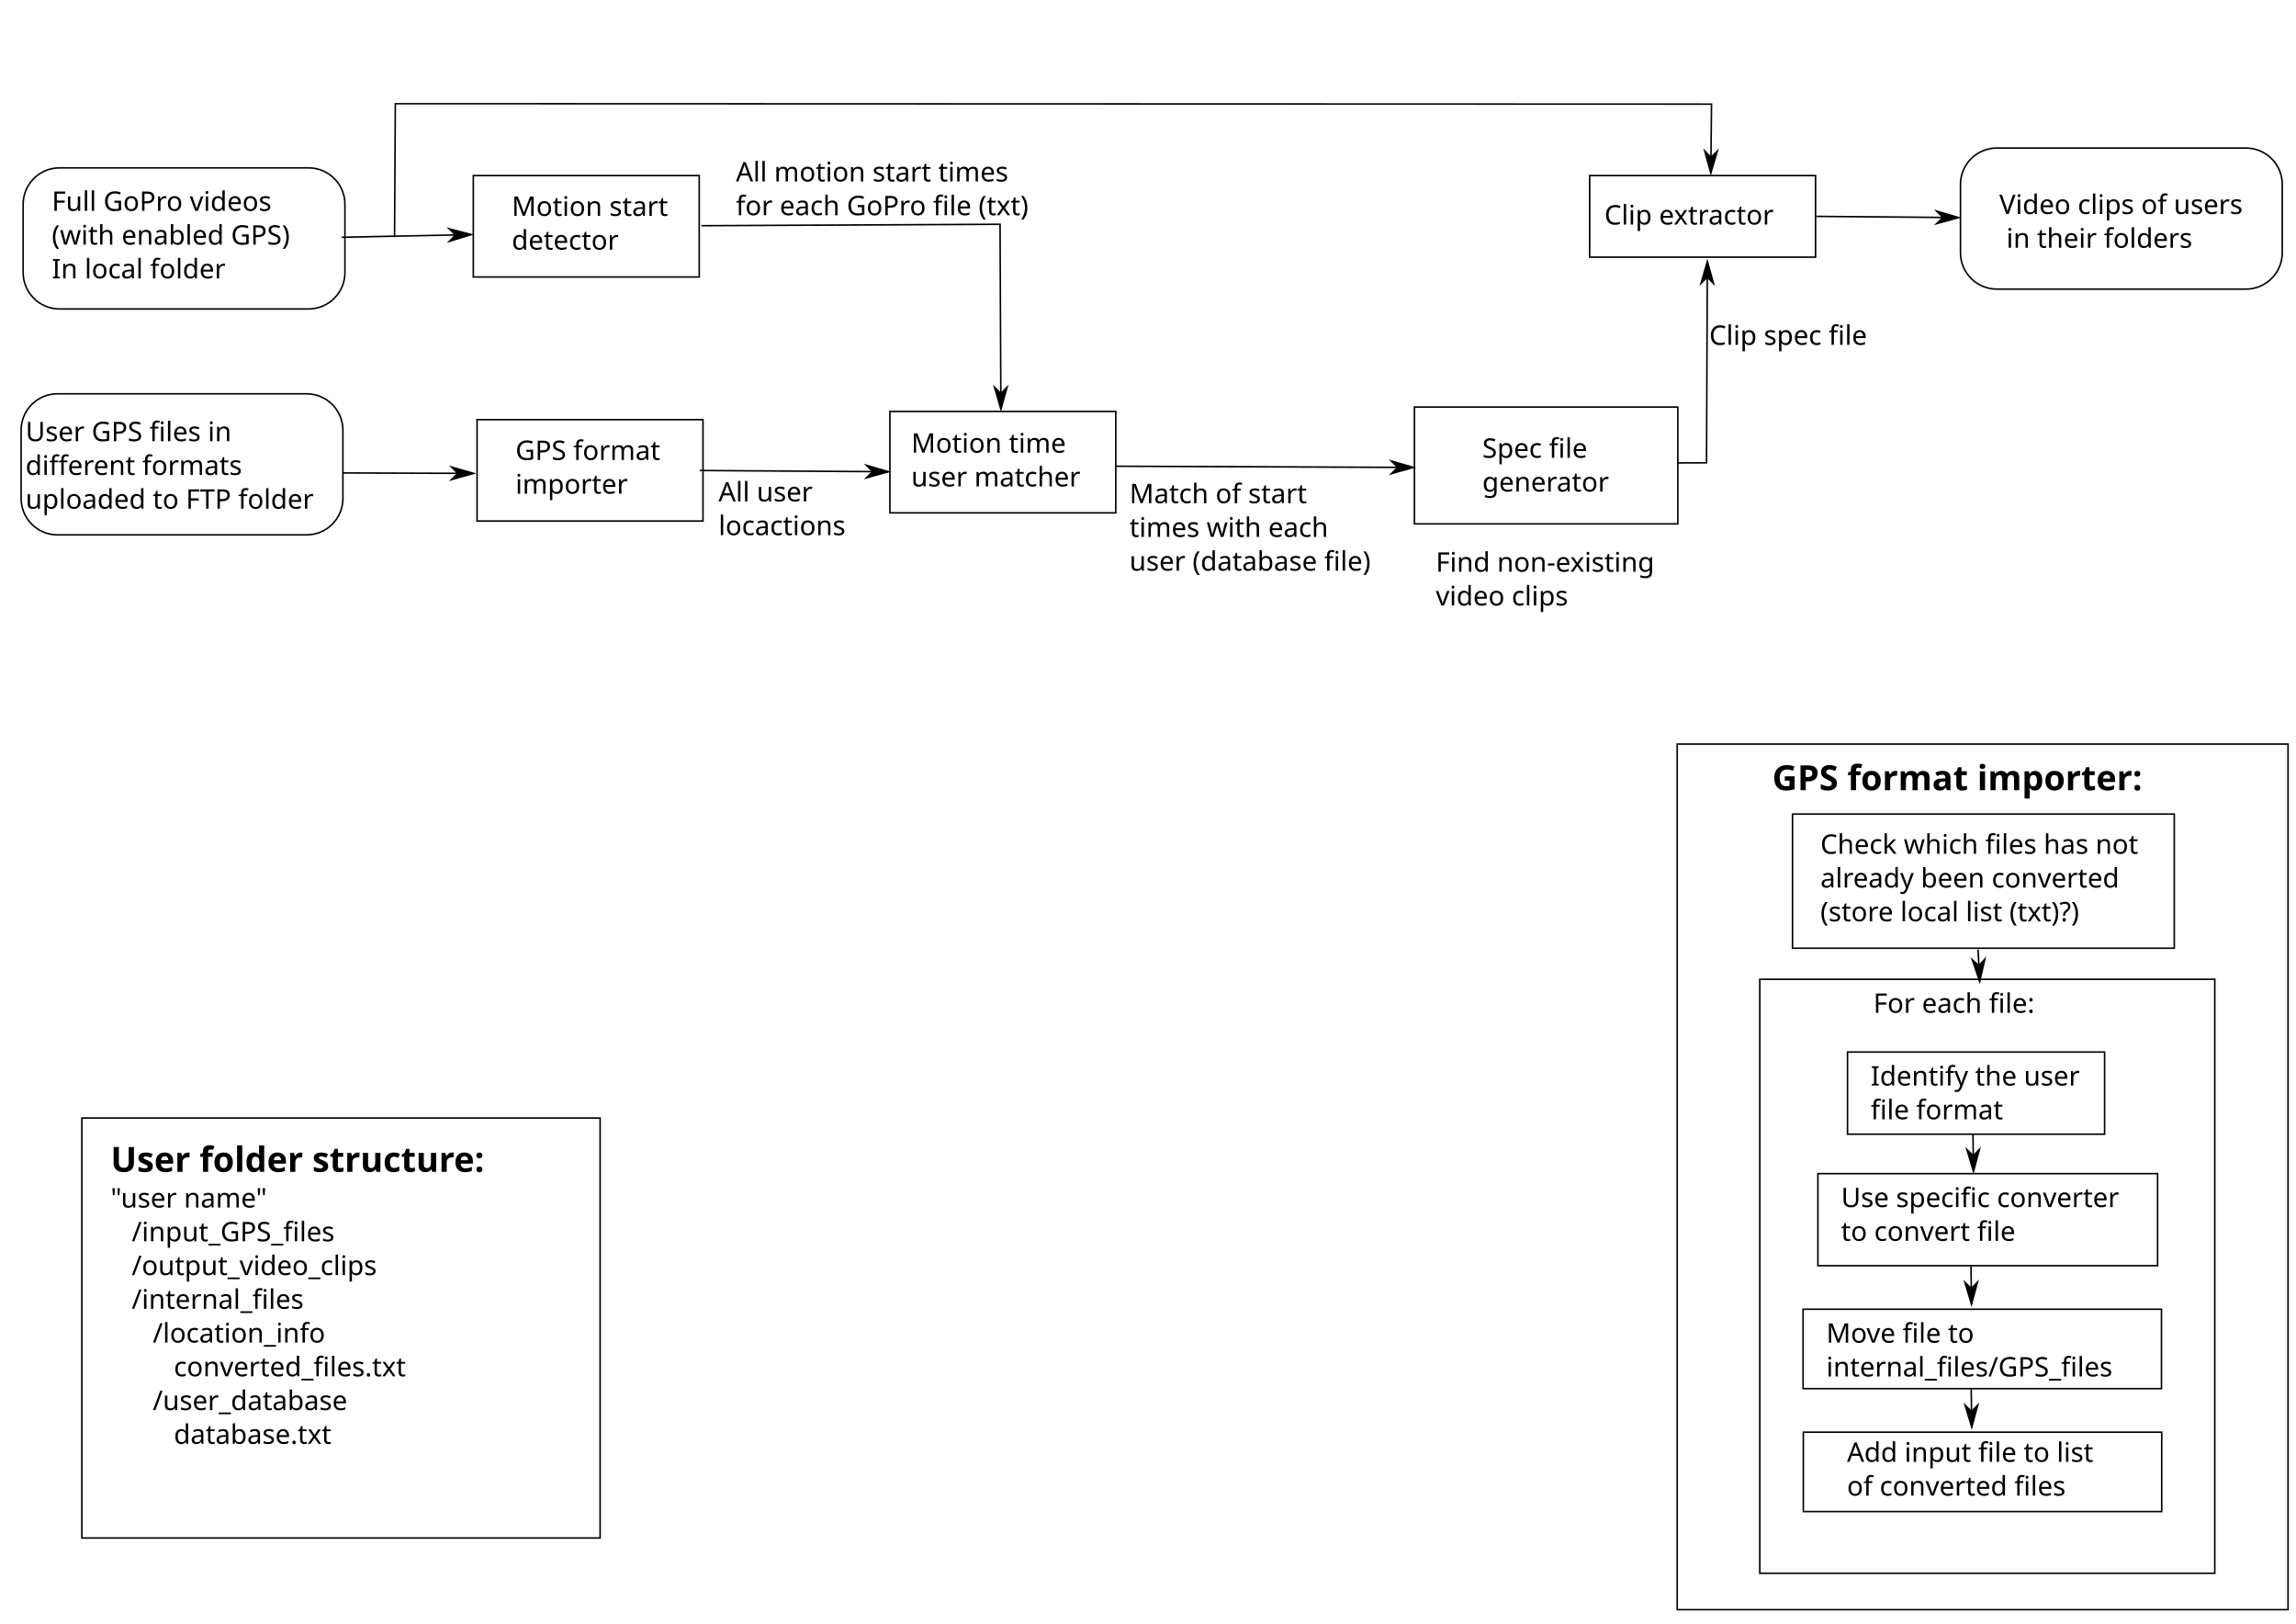
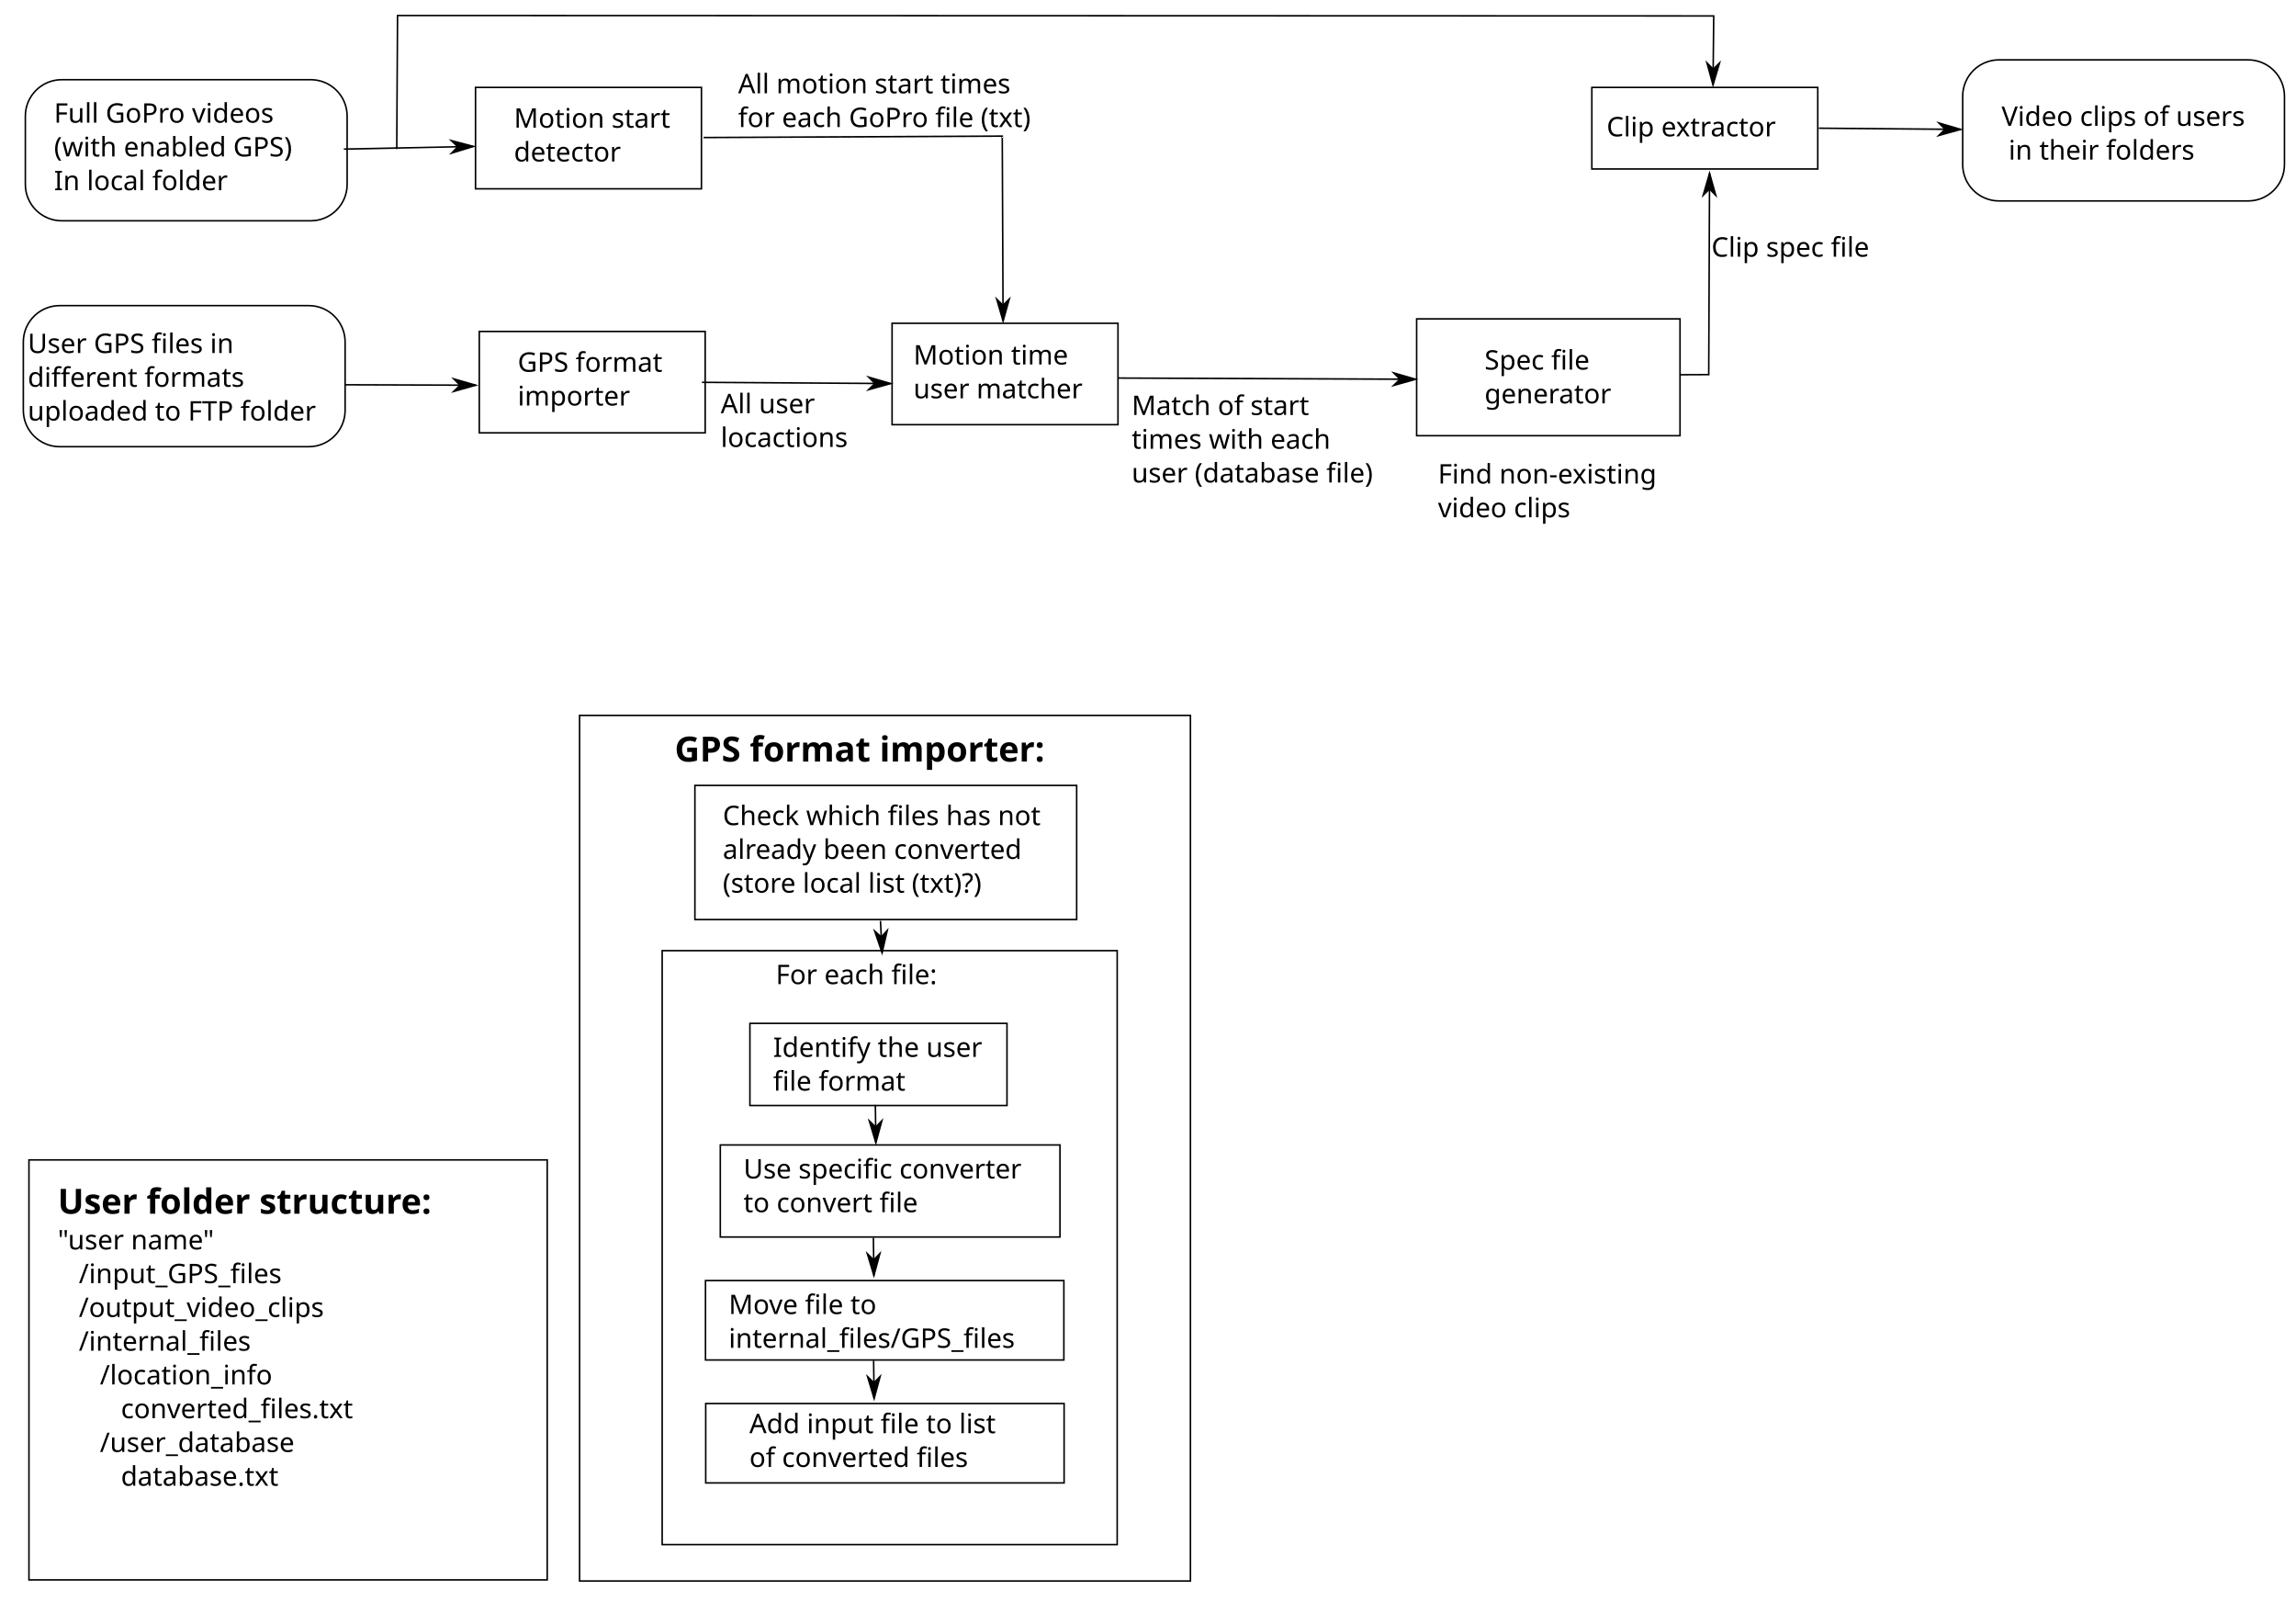
<svg xmlns="http://www.w3.org/2000/svg" width="420mm" height="297mm" viewBox="0 0 1488.189 1052.362" id="svg2" version="1.1">
  <defs id="defs4">
    <marker orient="auto" refY="0.0" refX="0.0" id="Arrow1Lend" style="overflow:visible;">
      <path id="path4260" d="M 0.0,0.0 L 5.0,-5.0 L -12.5,0.0 L 5.0,5.0 L 0.0,0.0 z " style="fill-rule:evenodd;stroke:#000000;stroke-width:1pt;stroke-opacity:1;fill:#000000;fill-opacity:1" transform="scale(0.8) rotate(180) translate(12.5,0)" />
    </marker>
    <marker orient="auto" refY="0" refX="0" id="Arrow1Lend-5" style="overflow:visible">
      <path id="path4260-2" d="M 0,0 5,-5 -12.5,0 5,5 0,0 Z" style="fill:#000000;fill-opacity:1;fill-rule:evenodd;stroke:#000000;stroke-width:1pt;stroke-opacity:1" transform="matrix(-0.8,0,0,-0.8,-10,0)" />
    </marker>
    <marker orient="auto" refY="0" refX="0" id="Arrow1Lend-4" style="overflow:visible">
      <path id="path4260-25" d="M 0,0 5,-5 -12.5,0 5,5 0,0 Z" style="fill:#000000;fill-opacity:1;fill-rule:evenodd;stroke:#000000;stroke-width:1pt;stroke-opacity:1" transform="matrix(-0.8,0,0,-0.8,-10,0)" />
    </marker>
    <marker orient="auto" refY="0" refX="0" id="Arrow1Lend-4-9" style="overflow:visible">
      <path id="path4260-25-6" d="M 0,0 5,-5 -12.5,0 5,5 0,0 Z" style="fill:#000000;fill-opacity:1;fill-rule:evenodd;stroke:#000000;stroke-width:1pt;stroke-opacity:1" transform="matrix(-0.8,0,0,-0.8,-10,0)" />
    </marker>
    <marker orient="auto" refY="0" refX="0" id="Arrow1Lend-4-9-7" style="overflow:visible">
      <path id="path4260-25-6-6" d="M 0,0 5,-5 -12.5,0 5,5 0,0 Z" style="fill:#000000;fill-opacity:1;fill-rule:evenodd;stroke:#000000;stroke-width:1pt;stroke-opacity:1" transform="matrix(-0.8,0,0,-0.8,-10,0)" />
    </marker>
    <marker orient="auto" refY="0" refX="0" id="Arrow1Lend-4-9-7-1" style="overflow:visible">
      <path id="path4260-25-6-6-8" d="M 0,0 5,-5 -12.5,0 5,5 0,0 Z" style="fill:#000000;fill-opacity:1;fill-rule:evenodd;stroke:#000000;stroke-width:1pt;stroke-opacity:1" transform="matrix(-0.8,0,0,-0.8,-10,0)" />
    </marker>
    <marker orient="auto" refY="0" refX="0" id="Arrow1Lend-4-9-7-6" style="overflow:visible">
      <path id="path4260-25-6-6-1" d="M 0,0 5,-5 -12.5,0 5,5 0,0 Z" style="fill:#000000;fill-opacity:1;fill-rule:evenodd;stroke:#000000;stroke-width:1pt;stroke-opacity:1" transform="matrix(-0.8,0,0,-0.8,-10,0)" />
    </marker>
    <marker orient="auto" refY="0" refX="0" id="Arrow1Lend-6" style="overflow:visible">
      <path id="path4260-27" d="M 0,0 5,-5 -12.5,0 5,5 0,0 Z" style="fill:#000000;fill-opacity:1;fill-rule:evenodd;stroke:#000000;stroke-width:1pt;stroke-opacity:1" transform="matrix(-0.8,0,0,-0.8,-10,0)" />
    </marker>
    <marker orient="auto" refY="0" refX="0" id="Arrow1Lend-3" style="overflow:visible">
      <path id="path4260-8" d="M 0,0 5,-5 -12.5,0 5,5 0,0 Z" style="fill:#000000;fill-opacity:1;fill-rule:evenodd;stroke:#000000;stroke-width:1pt;stroke-opacity:1" transform="matrix(-0.8,0,0,-0.8,-10,0)" />
    </marker>
    <marker orient="auto" refY="0" refX="0" id="Arrow1Lend-3-9" style="overflow:visible">
      <path id="path4260-8-0" d="M 0,0 5,-5 -12.5,0 5,5 0,0 Z" style="fill:#000000;fill-opacity:1;fill-rule:evenodd;stroke:#000000;stroke-width:1pt;stroke-opacity:1" transform="matrix(-0.8,0,0,-0.8,-10,0)" />
    </marker>
    <marker orient="auto" refY="0" refX="0" id="Arrow1Lend-3-9-0" style="overflow:visible">
      <path id="path4260-8-0-7" d="M 0,0 5,-5 -12.5,0 5,5 0,0 Z" style="fill:#000000;fill-opacity:1;fill-rule:evenodd;stroke:#000000;stroke-width:1pt;stroke-opacity:1" transform="matrix(-0.8,0,0,-0.8,-10,0)" />
    </marker>
    <marker orient="auto" refY="0" refX="0" id="Arrow1Lend-6-8" style="overflow:visible">
      <path id="path4260-27-5" d="M 0,0 5,-5 -12.5,0 5,5 0,0 Z" style="fill:#000000;fill-opacity:1;fill-rule:evenodd;stroke:#000000;stroke-width:1pt;stroke-opacity:1" transform="matrix(-0.8,0,0,-0.8,-10,0)" />
    </marker>
    <marker orient="auto" refY="0" refX="0" id="Arrow1Lend-6-8-9" style="overflow:visible">
      <path id="path4260-27-5-5" d="M 0,0 5,-5 -12.5,0 5,5 0,0 Z" style="fill:#000000;fill-opacity:1;fill-rule:evenodd;stroke:#000000;stroke-width:1pt;stroke-opacity:1" transform="matrix(-0.8,0,0,-0.8,-10,0)" />
    </marker>
    <marker orient="auto" refY="0" refX="0" id="Arrow1Lend-6-8-0" style="overflow:visible">
      <path id="path4260-27-5-2" d="M 0,0 5,-5 -12.5,0 5,5 0,0 Z" style="fill:#000000;fill-opacity:1;fill-rule:evenodd;stroke:#000000;stroke-width:1pt;stroke-opacity:1" transform="matrix(-0.8,0,0,-0.8,-10,0)" />
    </marker>
    <marker orient="auto" refY="0" refX="0" id="Arrow1Lend-3-9-0-6" style="overflow:visible">
      <path id="path4260-8-0-7-0" d="M 0,0 5,-5 -12.5,0 5,5 0,0 Z" style="fill:#000000;fill-opacity:1;fill-rule:evenodd;stroke:#000000;stroke-width:1pt;stroke-opacity:1" transform="matrix(-0.8,0,0,-0.8,-10,0)" />
    </marker>
  </defs>
  <g id="layer1" transform="translate(0,-3.464567e-6)">
-     <rect style="fill:none;fill-opacity:1;stroke:#000000;stroke-width:1;stroke-miterlimit:4;stroke-dasharray:none;stroke-dashoffset:0;stroke-opacity:1" id="rect4136" width="146.429" height="65.714" x="309.218" y="271.944" />
-     <g id="g4205" transform="translate(-7.142857,-5.714283)">
+     <rect style="fill:none;fill-opacity:1;stroke:#000000;stroke-width:1;stroke-miterlimit:4;stroke-dasharray:none;stroke-dashoffset:0;stroke-opacity:1" id="rect4136" width="146.429" height="65.714" x="310.646" y="214.801" />
+     <g id="g4205" transform="translate(-5.714286,-62.85714)">
      <rect rx="23.571" ry="23.571" y="114.505" x="22.143" height="91.429" width="208.571" id="rect4136-4" style="fill:none;fill-opacity:1;stroke:#000000;stroke-width:1;stroke-miterlimit:4;stroke-dasharray:none;stroke-dashoffset:0;stroke-opacity:1" />
      <text id="text4153" y="142.362" x="40.714" style="font-style:normal;font-weight:normal;font-size:17.5px;line-height:125%;font-family:sans-serif;letter-spacing:0px;word-spacing:0px;fill:#000000;fill-opacity:1;stroke:none;stroke-width:1px;stroke-linecap:butt;stroke-linejoin:miter;stroke-opacity:1" xml:space="preserve">
        <tspan y="142.362" x="40.714" id="tspan4155">Full GoPro videos </tspan>
        <tspan id="tspan4159" y="164.237" x="40.714">(with enabled GPS)</tspan>
        <tspan id="tspan4157" y="186.112" x="40.714">In local folder </tspan>
      </text>
    </g>
-     <g id="g4198" transform="translate(-22.02031,-76.4496)">
+     <g id="g4198" transform="translate(-20.59173,-133.5925)">
      <rect rx="23.571" ry="23.571" y="331.648" x="35.714" height="91.429" width="208.571" id="rect4136-4-2" style="fill:none;fill-opacity:1;stroke:#000000;stroke-width:1;stroke-miterlimit:4;stroke-dasharray:none;stroke-dashoffset:0;stroke-opacity:1" />
      <text id="text4153-3" y="362.362" x="38.571" style="font-style:normal;font-weight:normal;font-size:17.5px;line-height:125%;font-family:sans-serif;letter-spacing:0px;word-spacing:0px;fill:#000000;fill-opacity:1;stroke:none;stroke-width:1px;stroke-linecap:butt;stroke-linejoin:miter;stroke-opacity:1" xml:space="preserve">
        <tspan y="362.362" x="38.571" id="tspan4155-5">User GPS files in </tspan>
        <tspan id="tspan4157-0" y="384.237" x="38.571">different formats </tspan>
        <tspan id="tspan4196" y="406.112" x="38.571">uploaded to FTP folder  </tspan>
      </text>
    </g>
-     <rect style="fill:none;fill-opacity:1;stroke:#000000;stroke-width:1;stroke-miterlimit:4;stroke-dasharray:none;stroke-dashoffset:0;stroke-opacity:1" id="rect4136-6" width="335.914" height="272.174" x="53.055" y="724.541" />
-     <text xml:space="preserve" style="font-style:normal;font-weight:normal;font-size:17.5px;line-height:125%;font-family:sans-serif;letter-spacing:0px;word-spacing:0px;fill:#000000;fill-opacity:1;stroke:none;stroke-width:1px;stroke-linecap:butt;stroke-linejoin:miter;stroke-opacity:1" x="71.721" y="759.418" id="text4227">
-       <tspan id="tspan4229" x="71.721" y="759.418" style="font-style:normal;font-variant:normal;font-weight:bold;font-stretch:normal;font-size:22.5px;font-family:sans-serif;-inkscape-font-specification:'sans-serif Bold'">User folder structure:</tspan>
-       <tspan x="71.721" y="782.559" id="tspan4231">"user name"</tspan>
-       <tspan x="71.721" y="804.434" id="tspan4235">   /input_GPS_files</tspan>
-       <tspan x="71.721" y="826.309" id="tspan4237">   /output_video_clips</tspan>
-       <tspan x="71.721" y="848.184" id="tspan4239">   /internal_files</tspan>
-       <tspan x="71.721" y="870.059" id="tspan4241">      /location_info</tspan>
-       <tspan x="71.721" y="891.934" id="tspan6866">         converted_files.txt</tspan>
-       <tspan x="71.721" y="913.809" id="tspan4243">      /user_database</tspan>
-       <tspan x="71.721" y="935.684" id="tspan6872">         database.txt</tspan>
-       <tspan x="71.721" y="957.559" id="tspan4233" />
+     <rect style="fill:none;fill-opacity:1;stroke:#000000;stroke-width:1;stroke-miterlimit:4;stroke-dasharray:none;stroke-dashoffset:0;stroke-opacity:1" id="rect4136-6" width="335.914" height="272.174" x="18.769" y="751.684" />
+     <text xml:space="preserve" style="font-style:normal;font-weight:normal;font-size:17.5px;line-height:125%;font-family:sans-serif;letter-spacing:0px;word-spacing:0px;fill:#000000;fill-opacity:1;stroke:none;stroke-width:1px;stroke-linecap:butt;stroke-linejoin:miter;stroke-opacity:1" x="37.435" y="786.561" id="text4227">
+       <tspan id="tspan4229" x="37.435" y="786.561" style="font-style:normal;font-variant:normal;font-weight:bold;font-stretch:normal;font-size:22.5px;font-family:sans-serif;-inkscape-font-specification:'sans-serif Bold'">User folder structure:</tspan>
+       <tspan x="37.435" y="809.702" id="tspan4231">"user name"</tspan>
+       <tspan x="37.435" y="831.577" id="tspan4235">   /input_GPS_files</tspan>
+       <tspan x="37.435" y="853.452" id="tspan4237">   /output_video_clips</tspan>
+       <tspan x="37.435" y="875.327" id="tspan4239">   /internal_files</tspan>
+       <tspan x="37.435" y="897.202" id="tspan4241">      /location_info</tspan>
+       <tspan x="37.435" y="919.077" id="tspan6866">         converted_files.txt</tspan>
+       <tspan x="37.435" y="940.952" id="tspan4243">      /user_database</tspan>
+       <tspan x="37.435" y="962.827" id="tspan6872">         database.txt</tspan>
+       <tspan x="37.435" y="984.702" id="tspan4233" />
    </text>
-     <text xml:space="preserve" style="font-style:normal;font-weight:normal;font-size:17.5px;line-height:125%;font-family:sans-serif;letter-spacing:0px;word-spacing:0px;fill:#000000;fill-opacity:1;stroke:none;stroke-width:1px;stroke-linecap:butt;stroke-linejoin:miter;stroke-opacity:1" x="334.115" y="298.058" id="text4245">
-       <tspan id="tspan4247" x="334.115" y="298.058">GPS format </tspan>
-       <tspan x="334.115" y="319.933" id="tspan4249">importer</tspan>
+     <text xml:space="preserve" style="font-style:normal;font-weight:normal;font-size:17.5px;line-height:125%;font-family:sans-serif;letter-spacing:0px;word-spacing:0px;fill:#000000;fill-opacity:1;stroke:none;stroke-width:1px;stroke-linecap:butt;stroke-linejoin:miter;stroke-opacity:1" x="335.544" y="240.915" id="text4245">
+       <tspan id="tspan4247" x="335.544" y="240.915">GPS format </tspan>
+       <tspan x="335.544" y="262.79" id="tspan4249">importer</tspan>
    </text>
-     <path style="fill:none;fill-rule:evenodd;stroke:#000000;stroke-width:1px;stroke-linecap:butt;stroke-linejoin:miter;stroke-opacity:1;marker-end:url(#Arrow1Lend)" d="m 222.424,306.495 84.372,0.284" id="path4251" />
+     <path style="fill:none;fill-rule:evenodd;stroke:#000000;stroke-width:1px;stroke-linecap:butt;stroke-linejoin:miter;stroke-opacity:1;marker-end:url(#Arrow1Lend)" d="m 223.853,249.352 84.372,0.284" id="path4251" />
    <text xml:space="preserve" style="font-style:normal;font-weight:normal;font-size:17.5px;line-height:125%;font-family:sans-serif;letter-spacing:0px;word-spacing:0px;fill:#000000;fill-opacity:1;stroke:none;stroke-width:1px;stroke-linecap:butt;stroke-linejoin:miter;stroke-opacity:1" x="488.914" y="427.078" id="text4990">
      <tspan id="tspan4992" x="488.914" y="427.078" />
    </text>
-     <rect style="fill:none;fill-opacity:1;stroke:#000000;stroke-width:1;stroke-miterlimit:4;stroke-dasharray:none;stroke-dashoffset:0;stroke-opacity:1" id="rect4136-9" width="395.936" height="560.969" x="1087.091" y="482.193" />
-     <text xml:space="preserve" style="font-style:normal;font-weight:normal;font-size:17.5px;line-height:125%;font-family:sans-serif;letter-spacing:0px;word-spacing:0px;fill:#000000;fill-opacity:1;stroke:none;stroke-width:1px;stroke-linecap:butt;stroke-linejoin:miter;stroke-opacity:1" x="1148.714" y="512.103" id="text4245-1">
-       <tspan x="1148.714" y="512.103" id="tspan5059" style="font-style:normal;font-variant:normal;font-weight:bold;font-stretch:normal;font-size:22.5px;font-family:sans-serif;-inkscape-font-specification:'sans-serif Bold'">GPS format importer:</tspan>
+     <rect style="fill:none;fill-opacity:1;stroke:#000000;stroke-width:1;stroke-miterlimit:4;stroke-dasharray:none;stroke-dashoffset:0;stroke-opacity:1" id="rect4136-9" width="395.936" height="560.969" x="375.663" y="463.622" />
+     <text xml:space="preserve" style="font-style:normal;font-weight:normal;font-size:17.5px;line-height:125%;font-family:sans-serif;letter-spacing:0px;word-spacing:0px;fill:#000000;fill-opacity:1;stroke:none;stroke-width:1px;stroke-linecap:butt;stroke-linejoin:miter;stroke-opacity:1" x="437.285" y="493.532" id="text4245-1">
+       <tspan x="437.285" y="493.532" id="tspan5059" style="font-style:normal;font-variant:normal;font-weight:bold;font-stretch:normal;font-size:22.5px;font-family:sans-serif;-inkscape-font-specification:'sans-serif Bold'">GPS format importer:</tspan>
    </text>
-     <rect style="fill:none;fill-opacity:1;stroke:#000000;stroke-width:1;stroke-miterlimit:4;stroke-dasharray:none;stroke-dashoffset:0;stroke-opacity:1" id="rect4136-7" width="166.632" height="53.225" x="1197.494" y="681.781" />
-     <text xml:space="preserve" style="font-style:normal;font-weight:normal;font-size:17.5px;line-height:125%;font-family:sans-serif;letter-spacing:0px;word-spacing:0px;fill:#000000;fill-opacity:1;stroke:none;stroke-width:1px;stroke-linecap:butt;stroke-linejoin:miter;stroke-opacity:1" x="1212.524" y="703.478" id="text4245-8">
-       <tspan x="1212.524" y="703.478" id="tspan4249-5">Identify the user </tspan>
-       <tspan x="1212.524" y="725.353" id="tspan5101">file format</tspan>
+     <rect style="fill:none;fill-opacity:1;stroke:#000000;stroke-width:1;stroke-miterlimit:4;stroke-dasharray:none;stroke-dashoffset:0;stroke-opacity:1" id="rect4136-7" width="166.632" height="53.225" x="486.065" y="663.21" />
+     <text xml:space="preserve" style="font-style:normal;font-weight:normal;font-size:17.5px;line-height:125%;font-family:sans-serif;letter-spacing:0px;word-spacing:0px;fill:#000000;fill-opacity:1;stroke:none;stroke-width:1px;stroke-linecap:butt;stroke-linejoin:miter;stroke-opacity:1" x="501.095" y="684.907" id="text4245-8">
+       <tspan x="501.095" y="684.907" id="tspan4249-5">Identify the user </tspan>
+       <tspan x="501.095" y="706.782" id="tspan5101">file format</tspan>
    </text>
-     <rect style="fill:none;fill-opacity:1;stroke:#000000;stroke-width:1;stroke-miterlimit:4;stroke-dasharray:none;stroke-dashoffset:0;stroke-opacity:1" id="rect4136-7-9" width="247.444" height="86.927" x="1161.842" y="527.566" />
-     <text xml:space="preserve" style="font-style:normal;font-weight:normal;font-size:17.5px;line-height:125%;font-family:sans-serif;letter-spacing:0px;word-spacing:0px;fill:#000000;fill-opacity:1;stroke:none;stroke-width:1px;stroke-linecap:butt;stroke-linejoin:miter;stroke-opacity:1" x="1179.903" y="553.303" id="text4245-8-3">
-       <tspan x="1179.903" y="553.303" id="tspan5131">Check which files has not </tspan>
-       <tspan x="1179.903" y="575.178" id="tspan5137">already been converted</tspan>
-       <tspan x="1179.903" y="597.053" id="tspan5596">(store local list (txt)?)</tspan>
+     <rect style="fill:none;fill-opacity:1;stroke:#000000;stroke-width:1;stroke-miterlimit:4;stroke-dasharray:none;stroke-dashoffset:0;stroke-opacity:1" id="rect4136-7-9" width="247.444" height="86.927" x="450.414" y="508.994" />
+     <text xml:space="preserve" style="font-style:normal;font-weight:normal;font-size:17.5px;line-height:125%;font-family:sans-serif;letter-spacing:0px;word-spacing:0px;fill:#000000;fill-opacity:1;stroke:none;stroke-width:1px;stroke-linecap:butt;stroke-linejoin:miter;stroke-opacity:1" x="468.474" y="534.732" id="text4245-8-3">
+       <tspan x="468.474" y="534.732" id="tspan5131">Check which files has not </tspan>
+       <tspan x="468.474" y="556.607" id="tspan5137">already been converted</tspan>
+       <tspan x="468.474" y="578.482" id="tspan5596">(store local list (txt)?)</tspan>
    </text>
-     <path style="fill:none;fill-rule:evenodd;stroke:#000000;stroke-width:1px;stroke-linecap:butt;stroke-linejoin:miter;stroke-opacity:1;marker-end:url(#Arrow1Lend-4)" d="m 1282.122,615.372 1.034,20.487" id="path4251-6" />
-     <rect style="fill:none;fill-opacity:1;stroke:#000000;stroke-width:1;stroke-miterlimit:4;stroke-dasharray:none;stroke-dashoffset:0;stroke-opacity:1" id="rect4136-7-7" width="220.17" height="59.653" x="1178.301" y="760.573" />
-     <text xml:space="preserve" style="font-style:normal;font-weight:normal;font-size:17.5px;line-height:125%;font-family:sans-serif;letter-spacing:0px;word-spacing:0px;fill:#000000;fill-opacity:1;stroke:none;stroke-width:1px;stroke-linecap:butt;stroke-linejoin:miter;stroke-opacity:1" x="1193.331" y="782.27" id="text4245-8-2">
-       <tspan x="1193.331" y="782.27" id="tspan5101-2">Use specific converter </tspan>
-       <tspan x="1193.331" y="804.145" id="tspan5594">to convert file</tspan>
+     <path style="fill:none;fill-rule:evenodd;stroke:#000000;stroke-width:1px;stroke-linecap:butt;stroke-linejoin:miter;stroke-opacity:1;marker-end:url(#Arrow1Lend-4)" d="m 570.694,596.8 1.034,20.487" id="path4251-6" />
+     <rect style="fill:none;fill-opacity:1;stroke:#000000;stroke-width:1;stroke-miterlimit:4;stroke-dasharray:none;stroke-dashoffset:0;stroke-opacity:1" id="rect4136-7-7" width="220.17" height="59.653" x="466.872" y="742.002" />
+     <text xml:space="preserve" style="font-style:normal;font-weight:normal;font-size:17.5px;line-height:125%;font-family:sans-serif;letter-spacing:0px;word-spacing:0px;fill:#000000;fill-opacity:1;stroke:none;stroke-width:1px;stroke-linecap:butt;stroke-linejoin:miter;stroke-opacity:1" x="481.902" y="763.699" id="text4245-8-2">
+       <tspan x="481.902" y="763.699" id="tspan5101-2">Use specific converter </tspan>
+       <tspan x="481.902" y="785.574" id="tspan5594">to convert file</tspan>
    </text>
-     <rect style="fill:none;fill-opacity:1;stroke:#000000;stroke-width:1;stroke-miterlimit:4;stroke-dasharray:none;stroke-dashoffset:0;stroke-opacity:1" id="rect4136-7-8" width="294.921" height="384.922" x="1140.629" y="634.642" />
-     <text xml:space="preserve" style="font-style:normal;font-weight:normal;font-size:17.5px;line-height:125%;font-family:sans-serif;letter-spacing:0px;word-spacing:0px;fill:#000000;fill-opacity:1;stroke:none;stroke-width:1px;stroke-linecap:butt;stroke-linejoin:miter;stroke-opacity:1" x="1214.248" y="656.339" id="text4245-8-36">
-       <tspan x="1214.248" y="656.339" id="tspan5101-6">For each file:</tspan>
+     <rect style="fill:none;fill-opacity:1;stroke:#000000;stroke-width:1;stroke-miterlimit:4;stroke-dasharray:none;stroke-dashoffset:0;stroke-opacity:1" id="rect4136-7-8" width="294.921" height="384.922" x="429.201" y="616.071" />
+     <text xml:space="preserve" style="font-style:normal;font-weight:normal;font-size:17.5px;line-height:125%;font-family:sans-serif;letter-spacing:0px;word-spacing:0px;fill:#000000;fill-opacity:1;stroke:none;stroke-width:1px;stroke-linecap:butt;stroke-linejoin:miter;stroke-opacity:1" x="502.819" y="637.767" id="text4245-8-36">
+       <tspan x="502.819" y="637.767" id="tspan5101-6">For each file:</tspan>
    </text>
-     <path style="fill:none;fill-rule:evenodd;stroke:#000000;stroke-width:1px;stroke-linecap:butt;stroke-linejoin:miter;stroke-opacity:1;marker-end:url(#Arrow1Lend-4-9-7)" d="m 1277.537,820.676 0.32,24.416" id="path4251-6-7-7" />
-     <rect style="fill:none;fill-opacity:1;stroke:#000000;stroke-width:1;stroke-miterlimit:4;stroke-dasharray:none;stroke-dashoffset:0;stroke-opacity:1" id="rect4136-7-7-0" width="232.292" height="51.467" x="1168.704" y="848.456" />
-     <text xml:space="preserve" style="font-style:normal;font-weight:normal;font-size:17.5px;line-height:125%;font-family:sans-serif;letter-spacing:0px;word-spacing:0px;fill:#000000;fill-opacity:1;stroke:none;stroke-width:1px;stroke-linecap:butt;stroke-linejoin:miter;stroke-opacity:1" x="1183.734" y="870.153" id="text4245-8-2-2">
-       <tspan x="1183.734" y="870.153" id="tspan5594-6">Move file to </tspan>
-       <tspan x="1183.734" y="892.028" id="tspan6098">internal_files/GPS_files</tspan>
+     <path style="fill:none;fill-rule:evenodd;stroke:#000000;stroke-width:1px;stroke-linecap:butt;stroke-linejoin:miter;stroke-opacity:1;marker-end:url(#Arrow1Lend-4-9-7)" d="m 566.109,802.105 0.32,24.416" id="path4251-6-7-7" />
+     <rect style="fill:none;fill-opacity:1;stroke:#000000;stroke-width:1;stroke-miterlimit:4;stroke-dasharray:none;stroke-dashoffset:0;stroke-opacity:1" id="rect4136-7-7-0" width="232.292" height="51.467" x="457.276" y="829.885" />
+     <text xml:space="preserve" style="font-style:normal;font-weight:normal;font-size:17.5px;line-height:125%;font-family:sans-serif;letter-spacing:0px;word-spacing:0px;fill:#000000;fill-opacity:1;stroke:none;stroke-width:1px;stroke-linecap:butt;stroke-linejoin:miter;stroke-opacity:1" x="472.306" y="851.582" id="text4245-8-2-2">
+       <tspan x="472.306" y="851.582" id="tspan5594-6">Move file to </tspan>
+       <tspan x="472.306" y="873.457" id="tspan6098">internal_files/GPS_files</tspan>
    </text>
-     <path style="fill:none;fill-rule:evenodd;stroke:#000000;stroke-width:1px;stroke-linecap:butt;stroke-linejoin:miter;stroke-opacity:1;marker-end:url(#Arrow1Lend-4-9-7-1)" d="m 1278.814,734.605 0.32,24.416" id="path4251-6-7-7-4" />
-     <text xml:space="preserve" style="font-style:normal;font-weight:normal;font-size:17.5px;line-height:125%;font-family:sans-serif;letter-spacing:0px;word-spacing:0px;fill:#000000;fill-opacity:1;stroke:none;stroke-width:1px;stroke-linecap:butt;stroke-linejoin:miter;stroke-opacity:1" x="1197.143" y="947.362" id="text6389">
-       <tspan id="tspan6391" x="1197.143" y="947.362">Add input file to list </tspan>
-       <tspan x="1197.143" y="969.237" id="tspan6393">of converted files</tspan>
+     <path style="fill:none;fill-rule:evenodd;stroke:#000000;stroke-width:1px;stroke-linecap:butt;stroke-linejoin:miter;stroke-opacity:1;marker-end:url(#Arrow1Lend-4-9-7-1)" d="m 567.386,716.033 0.32,24.416" id="path4251-6-7-7-4" />
+     <text xml:space="preserve" style="font-style:normal;font-weight:normal;font-size:17.5px;line-height:125%;font-family:sans-serif;letter-spacing:0px;word-spacing:0px;fill:#000000;fill-opacity:1;stroke:none;stroke-width:1px;stroke-linecap:butt;stroke-linejoin:miter;stroke-opacity:1" x="485.714" y="928.791" id="text6389">
+       <tspan id="tspan6391" x="485.714" y="928.791">Add input file to list </tspan>
+       <tspan x="485.714" y="950.666" id="tspan6393">of converted files</tspan>
    </text>
-     <path style="fill:none;fill-rule:evenodd;stroke:#000000;stroke-width:1px;stroke-linecap:butt;stroke-linejoin:miter;stroke-opacity:1;marker-end:url(#Arrow1Lend-4-9-7-6)" d="m 1277.687,900.349 0.32,24.416" id="path4251-6-7-7-5" />
-     <rect style="fill:none;fill-opacity:1;stroke:#000000;stroke-width:1;stroke-miterlimit:4;stroke-dasharray:none;stroke-dashoffset:0;stroke-opacity:1" id="rect4136-7-7-0-3" width="232.292" height="51.467" x="1168.854" y="928.129" />
-     <path style="fill:none;fill-rule:evenodd;stroke:#000000;stroke-width:1px;stroke-linecap:butt;stroke-linejoin:miter;stroke-opacity:1;marker-end:url(#Arrow1Lend-6)" d="m 453.561,304.916 122.149,0.789" id="path4251-9" />
-     <rect style="fill:none;fill-opacity:1;stroke:#000000;stroke-width:1;stroke-miterlimit:4;stroke-dasharray:none;stroke-dashoffset:0;stroke-opacity:1" id="rect4136-68" width="146.429" height="65.714" x="306.786" y="113.791" />
-     <text xml:space="preserve" style="font-style:normal;font-weight:normal;font-size:17.5px;line-height:125%;font-family:sans-serif;letter-spacing:0px;word-spacing:0px;fill:#000000;fill-opacity:1;stroke:none;stroke-width:1px;stroke-linecap:butt;stroke-linejoin:miter;stroke-opacity:1" x="331.684" y="139.905" id="text4245-3">
-       <tspan x="331.684" y="139.905" id="tspan4249-3">Motion start </tspan>
-       <tspan x="331.684" y="161.78" id="tspan6900">detector</tspan>
+     <path style="fill:none;fill-rule:evenodd;stroke:#000000;stroke-width:1px;stroke-linecap:butt;stroke-linejoin:miter;stroke-opacity:1;marker-end:url(#Arrow1Lend-4-9-7-6)" d="m 566.259,881.778 0.32,24.416" id="path4251-6-7-7-5" />
+     <rect style="fill:none;fill-opacity:1;stroke:#000000;stroke-width:1;stroke-miterlimit:4;stroke-dasharray:none;stroke-dashoffset:0;stroke-opacity:1" id="rect4136-7-7-0-3" width="232.292" height="51.467" x="457.426" y="909.558" />
+     <path style="fill:none;fill-rule:evenodd;stroke:#000000;stroke-width:1px;stroke-linecap:butt;stroke-linejoin:miter;stroke-opacity:1;marker-end:url(#Arrow1Lend-6)" d="m 454.989,247.773 122.149,0.789" id="path4251-9" />
+     <rect style="fill:none;fill-opacity:1;stroke:#000000;stroke-width:1;stroke-miterlimit:4;stroke-dasharray:none;stroke-dashoffset:0;stroke-opacity:1" id="rect4136-68" width="146.429" height="65.714" x="308.214" y="56.648" />
+     <text xml:space="preserve" style="font-style:normal;font-weight:normal;font-size:17.5px;line-height:125%;font-family:sans-serif;letter-spacing:0px;word-spacing:0px;fill:#000000;fill-opacity:1;stroke:none;stroke-width:1px;stroke-linecap:butt;stroke-linejoin:miter;stroke-opacity:1" x="333.112" y="82.762" id="text4245-3">
+       <tspan x="333.112" y="82.762" id="tspan4249-3">Motion start </tspan>
+       <tspan x="333.112" y="104.637" id="tspan6900">detector</tspan>
    </text>
-     <path style="fill:none;fill-rule:evenodd;stroke:#000000;stroke-width:1px;stroke-linecap:butt;stroke-linejoin:miter;stroke-opacity:1;marker-end:url(#Arrow1Lend-3)" d="m 221.448,153.773 83.867,-1.736" id="path4251-98" />
-     <path style="fill:none;fill-rule:evenodd;stroke:#000000;stroke-width:1px;stroke-linecap:butt;stroke-linejoin:miter;stroke-opacity:1;marker-end:url(#Arrow1Lend-3-9)" d="m 255.733,153.773 0.505,-86.582 853.11,0.28 -0.462,44.566" id="path4251-98-4" />
-     <path style="fill:none;fill-rule:evenodd;stroke:#000000;stroke-width:1px;stroke-linecap:butt;stroke-linejoin:miter;stroke-opacity:1;marker-end:url(#Arrow1Lend-3-9-0)" d="m 454.62,146.271 193.582,-0.924 0.536,119.728" id="path4251-98-4-3" />
-     <text xml:space="preserve" style="font-style:normal;font-weight:normal;font-size:17.5px;line-height:125%;font-family:sans-serif;letter-spacing:0px;word-spacing:0px;fill:#000000;fill-opacity:1;stroke:none;stroke-width:1px;stroke-linecap:butt;stroke-linejoin:miter;stroke-opacity:1" x="465.714" y="324.934" id="text8735">
-       <tspan id="tspan8737" x="465.714" y="324.934">All user</tspan>
-       <tspan x="465.714" y="346.809" id="tspan8739">locactions</tspan>
+     <path style="fill:none;fill-rule:evenodd;stroke:#000000;stroke-width:1px;stroke-linecap:butt;stroke-linejoin:miter;stroke-opacity:1;marker-end:url(#Arrow1Lend-3)" d="m 222.876,96.63 83.867,-1.736" id="path4251-98" />
+     <path style="fill:none;fill-rule:evenodd;stroke:#000000;stroke-width:1px;stroke-linecap:butt;stroke-linejoin:miter;stroke-opacity:1;marker-end:url(#Arrow1Lend-3-9)" d="m 257.162,96.63 0.505,-86.582 853.11,0.28 -0.462,44.566" id="path4251-98-4" />
+     <path style="fill:none;fill-rule:evenodd;stroke:#000000;stroke-width:1px;stroke-linecap:butt;stroke-linejoin:miter;stroke-opacity:1;marker-end:url(#Arrow1Lend-3-9-0)" d="m 456.049,89.128 193.582,-0.924 0.536,119.728" id="path4251-98-4-3" />
+     <text xml:space="preserve" style="font-style:normal;font-weight:normal;font-size:17.5px;line-height:125%;font-family:sans-serif;letter-spacing:0px;word-spacing:0px;fill:#000000;fill-opacity:1;stroke:none;stroke-width:1px;stroke-linecap:butt;stroke-linejoin:miter;stroke-opacity:1" x="467.143" y="267.791" id="text8735">
+       <tspan id="tspan8737" x="467.143" y="267.791">All user</tspan>
+       <tspan x="467.143" y="289.666" id="tspan8739">locactions</tspan>
    </text>
-     <rect style="fill:none;fill-opacity:1;stroke:#000000;stroke-width:1;stroke-miterlimit:4;stroke-dasharray:none;stroke-dashoffset:0;stroke-opacity:1" id="rect4136-68-1" width="146.429" height="65.714" x="576.786" y="266.648" />
-     <text xml:space="preserve" style="font-style:normal;font-weight:normal;font-size:17.5px;line-height:125%;font-family:sans-serif;letter-spacing:0px;word-spacing:0px;fill:#000000;fill-opacity:1;stroke:none;stroke-width:1px;stroke-linecap:butt;stroke-linejoin:miter;stroke-opacity:1" x="732.08" y="326.076" id="text4245-3-2">
-       <tspan x="732.08" y="326.076" id="tspan9140">Match of start </tspan>
-       <tspan x="732.08" y="347.951" id="tspan9146">times with each </tspan>
-       <tspan x="732.08" y="369.826" id="tspan9148">user (database file)</tspan>
+     <rect style="fill:none;fill-opacity:1;stroke:#000000;stroke-width:1;stroke-miterlimit:4;stroke-dasharray:none;stroke-dashoffset:0;stroke-opacity:1" id="rect4136-68-1" width="146.429" height="65.714" x="578.214" y="209.505" />
+     <text xml:space="preserve" style="font-style:normal;font-weight:normal;font-size:17.5px;line-height:125%;font-family:sans-serif;letter-spacing:0px;word-spacing:0px;fill:#000000;fill-opacity:1;stroke:none;stroke-width:1px;stroke-linecap:butt;stroke-linejoin:miter;stroke-opacity:1" x="733.508" y="268.934" id="text4245-3-2">
+       <tspan x="733.508" y="268.934" id="tspan9140">Match of start </tspan>
+       <tspan x="733.508" y="290.809" id="tspan9146">times with each </tspan>
+       <tspan x="733.508" y="312.684" id="tspan9148">user (database file)</tspan>
    </text>
-     <text xml:space="preserve" style="font-style:normal;font-weight:normal;font-size:17.5px;line-height:125%;font-family:sans-serif;letter-spacing:0px;word-spacing:0px;fill:#000000;fill-opacity:1;stroke:none;stroke-width:1px;stroke-linecap:butt;stroke-linejoin:miter;stroke-opacity:1" x="476.988" y="117.598" id="text8735-4">
-       <tspan x="476.988" y="117.598" id="tspan8739-6">All motion start times</tspan>
-       <tspan x="476.988" y="139.473" id="tspan9130">for each GoPro file (txt)</tspan>
+     <text xml:space="preserve" style="font-style:normal;font-weight:normal;font-size:17.5px;line-height:125%;font-family:sans-serif;letter-spacing:0px;word-spacing:0px;fill:#000000;fill-opacity:1;stroke:none;stroke-width:1px;stroke-linecap:butt;stroke-linejoin:miter;stroke-opacity:1" x="478.416" y="60.455" id="text8735-4">
+       <tspan x="478.416" y="60.455" id="tspan8739-6">All motion start times</tspan>
+       <tspan x="478.416" y="82.33" id="tspan9130">for each GoPro file (txt)</tspan>
    </text>
-     <path style="fill:none;fill-rule:evenodd;stroke:#000000;stroke-width:1px;stroke-linecap:butt;stroke-linejoin:miter;stroke-opacity:1;marker-end:url(#Arrow1Lend-6-8)" d="m 723.032,302.141 192.981,0.789" id="path4251-9-2" />
-     <text xml:space="preserve" style="font-style:normal;font-weight:normal;font-size:17.5px;line-height:125%;font-family:sans-serif;letter-spacing:0px;word-spacing:0px;fill:#000000;fill-opacity:1;stroke:none;stroke-width:1px;stroke-linecap:butt;stroke-linejoin:miter;stroke-opacity:1" x="590.631" y="293.365" id="text4245-3-28">
-       <tspan x="590.631" y="293.365" id="tspan4249-3-9">Motion time</tspan>
-       <tspan x="590.631" y="315.24" id="tspan6900-9">user matcher</tspan>
+     <path style="fill:none;fill-rule:evenodd;stroke:#000000;stroke-width:1px;stroke-linecap:butt;stroke-linejoin:miter;stroke-opacity:1;marker-end:url(#Arrow1Lend-6-8)" d="m 724.46,244.998 192.981,0.789" id="path4251-9-2" />
+     <text xml:space="preserve" style="font-style:normal;font-weight:normal;font-size:17.5px;line-height:125%;font-family:sans-serif;letter-spacing:0px;word-spacing:0px;fill:#000000;fill-opacity:1;stroke:none;stroke-width:1px;stroke-linecap:butt;stroke-linejoin:miter;stroke-opacity:1" x="592.059" y="236.222" id="text4245-3-28">
+       <tspan x="592.059" y="236.222" id="tspan4249-3-9">Motion time</tspan>
+       <tspan x="592.059" y="258.097" id="tspan6900-9">user matcher</tspan>
    </text>
-     <g id="g10140" transform="translate(234.2857,29.28571)">
+     <g id="g10140" transform="translate(235.7143,-27.85714)">
      <rect y="84.505" x="796.071" height="52.857" width="146.429" id="rect4136-68-1-9" style="fill:none;fill-opacity:1;stroke:#000000;stroke-width:1;stroke-miterlimit:4;stroke-dasharray:none;stroke-dashoffset:0;stroke-opacity:1" />
      <text id="text4245-3-28-7" y="116.222" x="805.631" style="font-style:normal;font-weight:normal;font-size:17.5px;line-height:125%;font-family:sans-serif;letter-spacing:0px;word-spacing:0px;fill:#000000;fill-opacity:1;stroke:none;stroke-width:1px;stroke-linecap:butt;stroke-linejoin:miter;stroke-opacity:1" xml:space="preserve">
        <tspan id="tspan6900-9-5" y="116.222" x="805.631">Clip extractor</tspan>
      </text>
    </g>
-     <g id="g9929" transform="translate(108.5714,132.1429)">
+     <g id="g9929" transform="translate(110,74.99999)">
      <text id="text4245-3-2-4" y="6.551" x="1187.335" style="font-style:normal;font-weight:normal;font-size:17.5px;line-height:125%;font-family:sans-serif;letter-spacing:0px;word-spacing:0px;fill:#000000;fill-opacity:1;stroke:none;stroke-width:1px;stroke-linecap:butt;stroke-linejoin:miter;stroke-opacity:1" xml:space="preserve">
        <tspan id="tspan9148-4" y="6.551" x="1187.335">Video clips of users</tspan>
        <tspan id="tspan9892" y="28.426" x="1187.335"> in their folders</tspan>
      </text>
      <rect rx="23.571" ry="23.571" y="-36.209" x="1162.143" height="91.429" width="208.571" id="rect4136-4-5" style="fill:none;fill-opacity:1;stroke:#000000;stroke-width:1;stroke-miterlimit:4;stroke-dasharray:none;stroke-dashoffset:0;stroke-opacity:1" />
    </g>
-     <path style="fill:none;fill-rule:evenodd;stroke:#000000;stroke-width:1px;stroke-linecap:butt;stroke-linejoin:miter;stroke-opacity:1;marker-end:url(#Arrow1Lend-6-8-0)" d="m 1177.463,140.221 91.893,0.789" id="path4251-9-2-6" />
-     <rect style="fill:none;fill-opacity:1;stroke:#000000;stroke-width:1;stroke-miterlimit:4;stroke-dasharray:none;stroke-dashoffset:0;stroke-opacity:1" id="rect4136-68-1-7" width="170.714" height="75.714" x="916.786" y="263.791" />
-     <text xml:space="preserve" style="font-style:normal;font-weight:normal;font-size:17.5px;line-height:125%;font-family:sans-serif;letter-spacing:0px;word-spacing:0px;fill:#000000;fill-opacity:1;stroke:none;stroke-width:1px;stroke-linecap:butt;stroke-linejoin:miter;stroke-opacity:1" x="930.631" y="370.508" id="text4245-3-28-4">
-       <tspan x="930.631" y="370.508" id="tspan6900-9-9">Find non-existing </tspan>
-       <tspan x="930.631" y="392.383" id="tspan10903">video clips</tspan>
+     <path style="fill:none;fill-rule:evenodd;stroke:#000000;stroke-width:1px;stroke-linecap:butt;stroke-linejoin:miter;stroke-opacity:1;marker-end:url(#Arrow1Lend-6-8-0)" d="m 1178.891,83.079 91.893,0.789" id="path4251-9-2-6" />
+     <rect style="fill:none;fill-opacity:1;stroke:#000000;stroke-width:1;stroke-miterlimit:4;stroke-dasharray:none;stroke-dashoffset:0;stroke-opacity:1" id="rect4136-68-1-7" width="170.714" height="75.714" x="918.214" y="206.648" />
+     <text xml:space="preserve" style="font-style:normal;font-weight:normal;font-size:17.5px;line-height:125%;font-family:sans-serif;letter-spacing:0px;word-spacing:0px;fill:#000000;fill-opacity:1;stroke:none;stroke-width:1px;stroke-linecap:butt;stroke-linejoin:miter;stroke-opacity:1" x="932.059" y="313.365" id="text4245-3-28-4">
+       <tspan x="932.059" y="313.365" id="tspan6900-9-9">Find non-existing </tspan>
+       <tspan x="932.059" y="335.24" id="tspan10903">video clips</tspan>
    </text>
-     <text xml:space="preserve" style="font-style:normal;font-weight:normal;font-size:17.5px;line-height:125%;font-family:sans-serif;letter-spacing:0px;word-spacing:0px;fill:#000000;fill-opacity:1;stroke:none;stroke-width:1px;stroke-linecap:butt;stroke-linejoin:miter;stroke-opacity:1" x="960.781" y="296.671" id="text4245-3-28-4-2">
-       <tspan x="960.781" y="296.671" id="tspan10903-0">Spec file </tspan>
-       <tspan x="960.781" y="318.546" id="tspan10928">generator</tspan>
+     <text xml:space="preserve" style="font-style:normal;font-weight:normal;font-size:17.5px;line-height:125%;font-family:sans-serif;letter-spacing:0px;word-spacing:0px;fill:#000000;fill-opacity:1;stroke:none;stroke-width:1px;stroke-linecap:butt;stroke-linejoin:miter;stroke-opacity:1" x="962.21" y="239.528" id="text4245-3-28-4-2">
+       <tspan x="962.21" y="239.528" id="tspan10903-0">Spec file </tspan>
+       <tspan x="962.21" y="261.403" id="tspan10928">generator</tspan>
    </text>
-     <text xml:space="preserve" style="font-style:normal;font-weight:normal;font-size:17.5px;line-height:125%;font-family:sans-serif;letter-spacing:0px;word-spacing:0px;fill:#000000;fill-opacity:1;stroke:none;stroke-width:1px;stroke-linecap:butt;stroke-linejoin:miter;stroke-opacity:1" x="1107.862" y="223.483" id="text4245-3-28-4-2-6">
-       <tspan x="1107.862" y="223.483" id="tspan10928-2">Clip spec file</tspan>
+     <text xml:space="preserve" style="font-style:normal;font-weight:normal;font-size:17.5px;line-height:125%;font-family:sans-serif;letter-spacing:0px;word-spacing:0px;fill:#000000;fill-opacity:1;stroke:none;stroke-width:1px;stroke-linecap:butt;stroke-linejoin:miter;stroke-opacity:1" x="1109.291" y="166.34" id="text4245-3-28-4-2-6">
+       <tspan x="1109.291" y="166.34" id="tspan10928-2">Clip spec file</tspan>
    </text>
-     <path style="fill:none;fill-rule:evenodd;stroke:#000000;stroke-width:1px;stroke-linecap:butt;stroke-linejoin:miter;stroke-opacity:1;marker-end:url(#Arrow1Lend-3-9-0-6)" d="m 1087.289,299.996 18.825,-0.086 0.536,-130.334" id="path4251-98-4-3-1" />
+     <path style="fill:none;fill-rule:evenodd;stroke:#000000;stroke-width:1px;stroke-linecap:butt;stroke-linejoin:miter;stroke-opacity:1;marker-end:url(#Arrow1Lend-3-9-0-6)" d="m 1088.717,242.853 18.825,-0.086 0.536,-130.334" id="path4251-98-4-3-1" />
  </g>
</svg>
